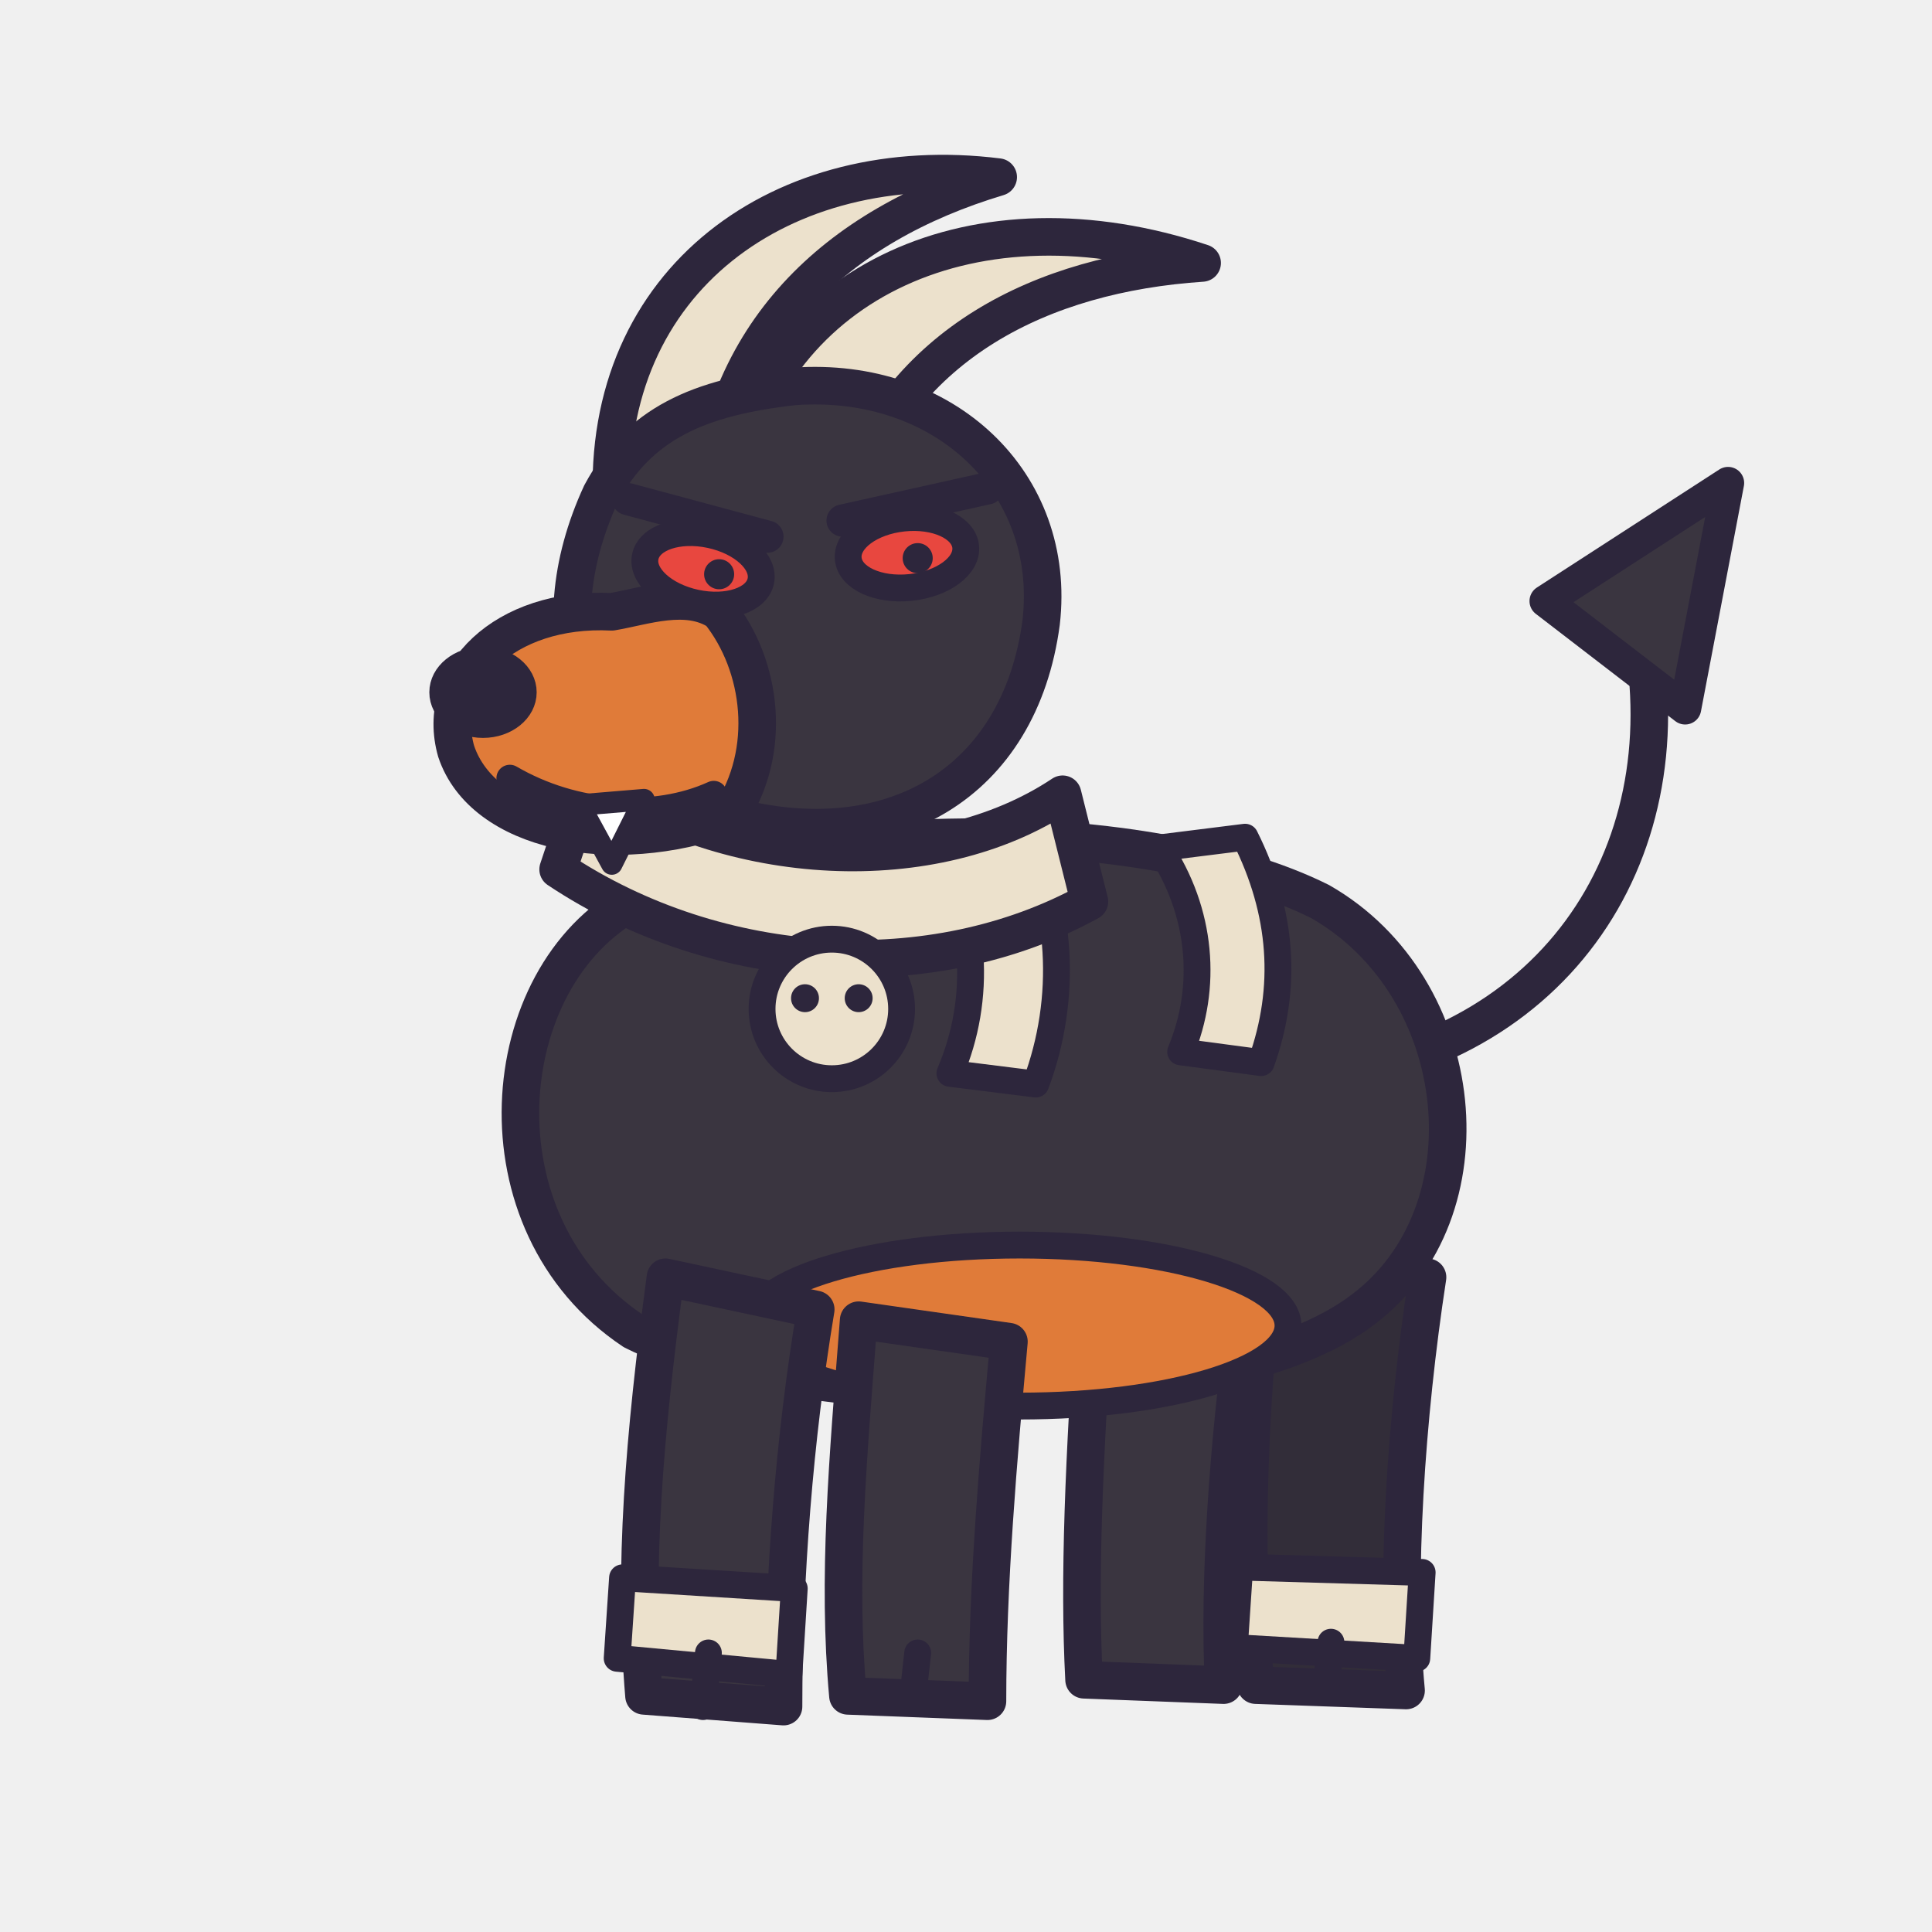
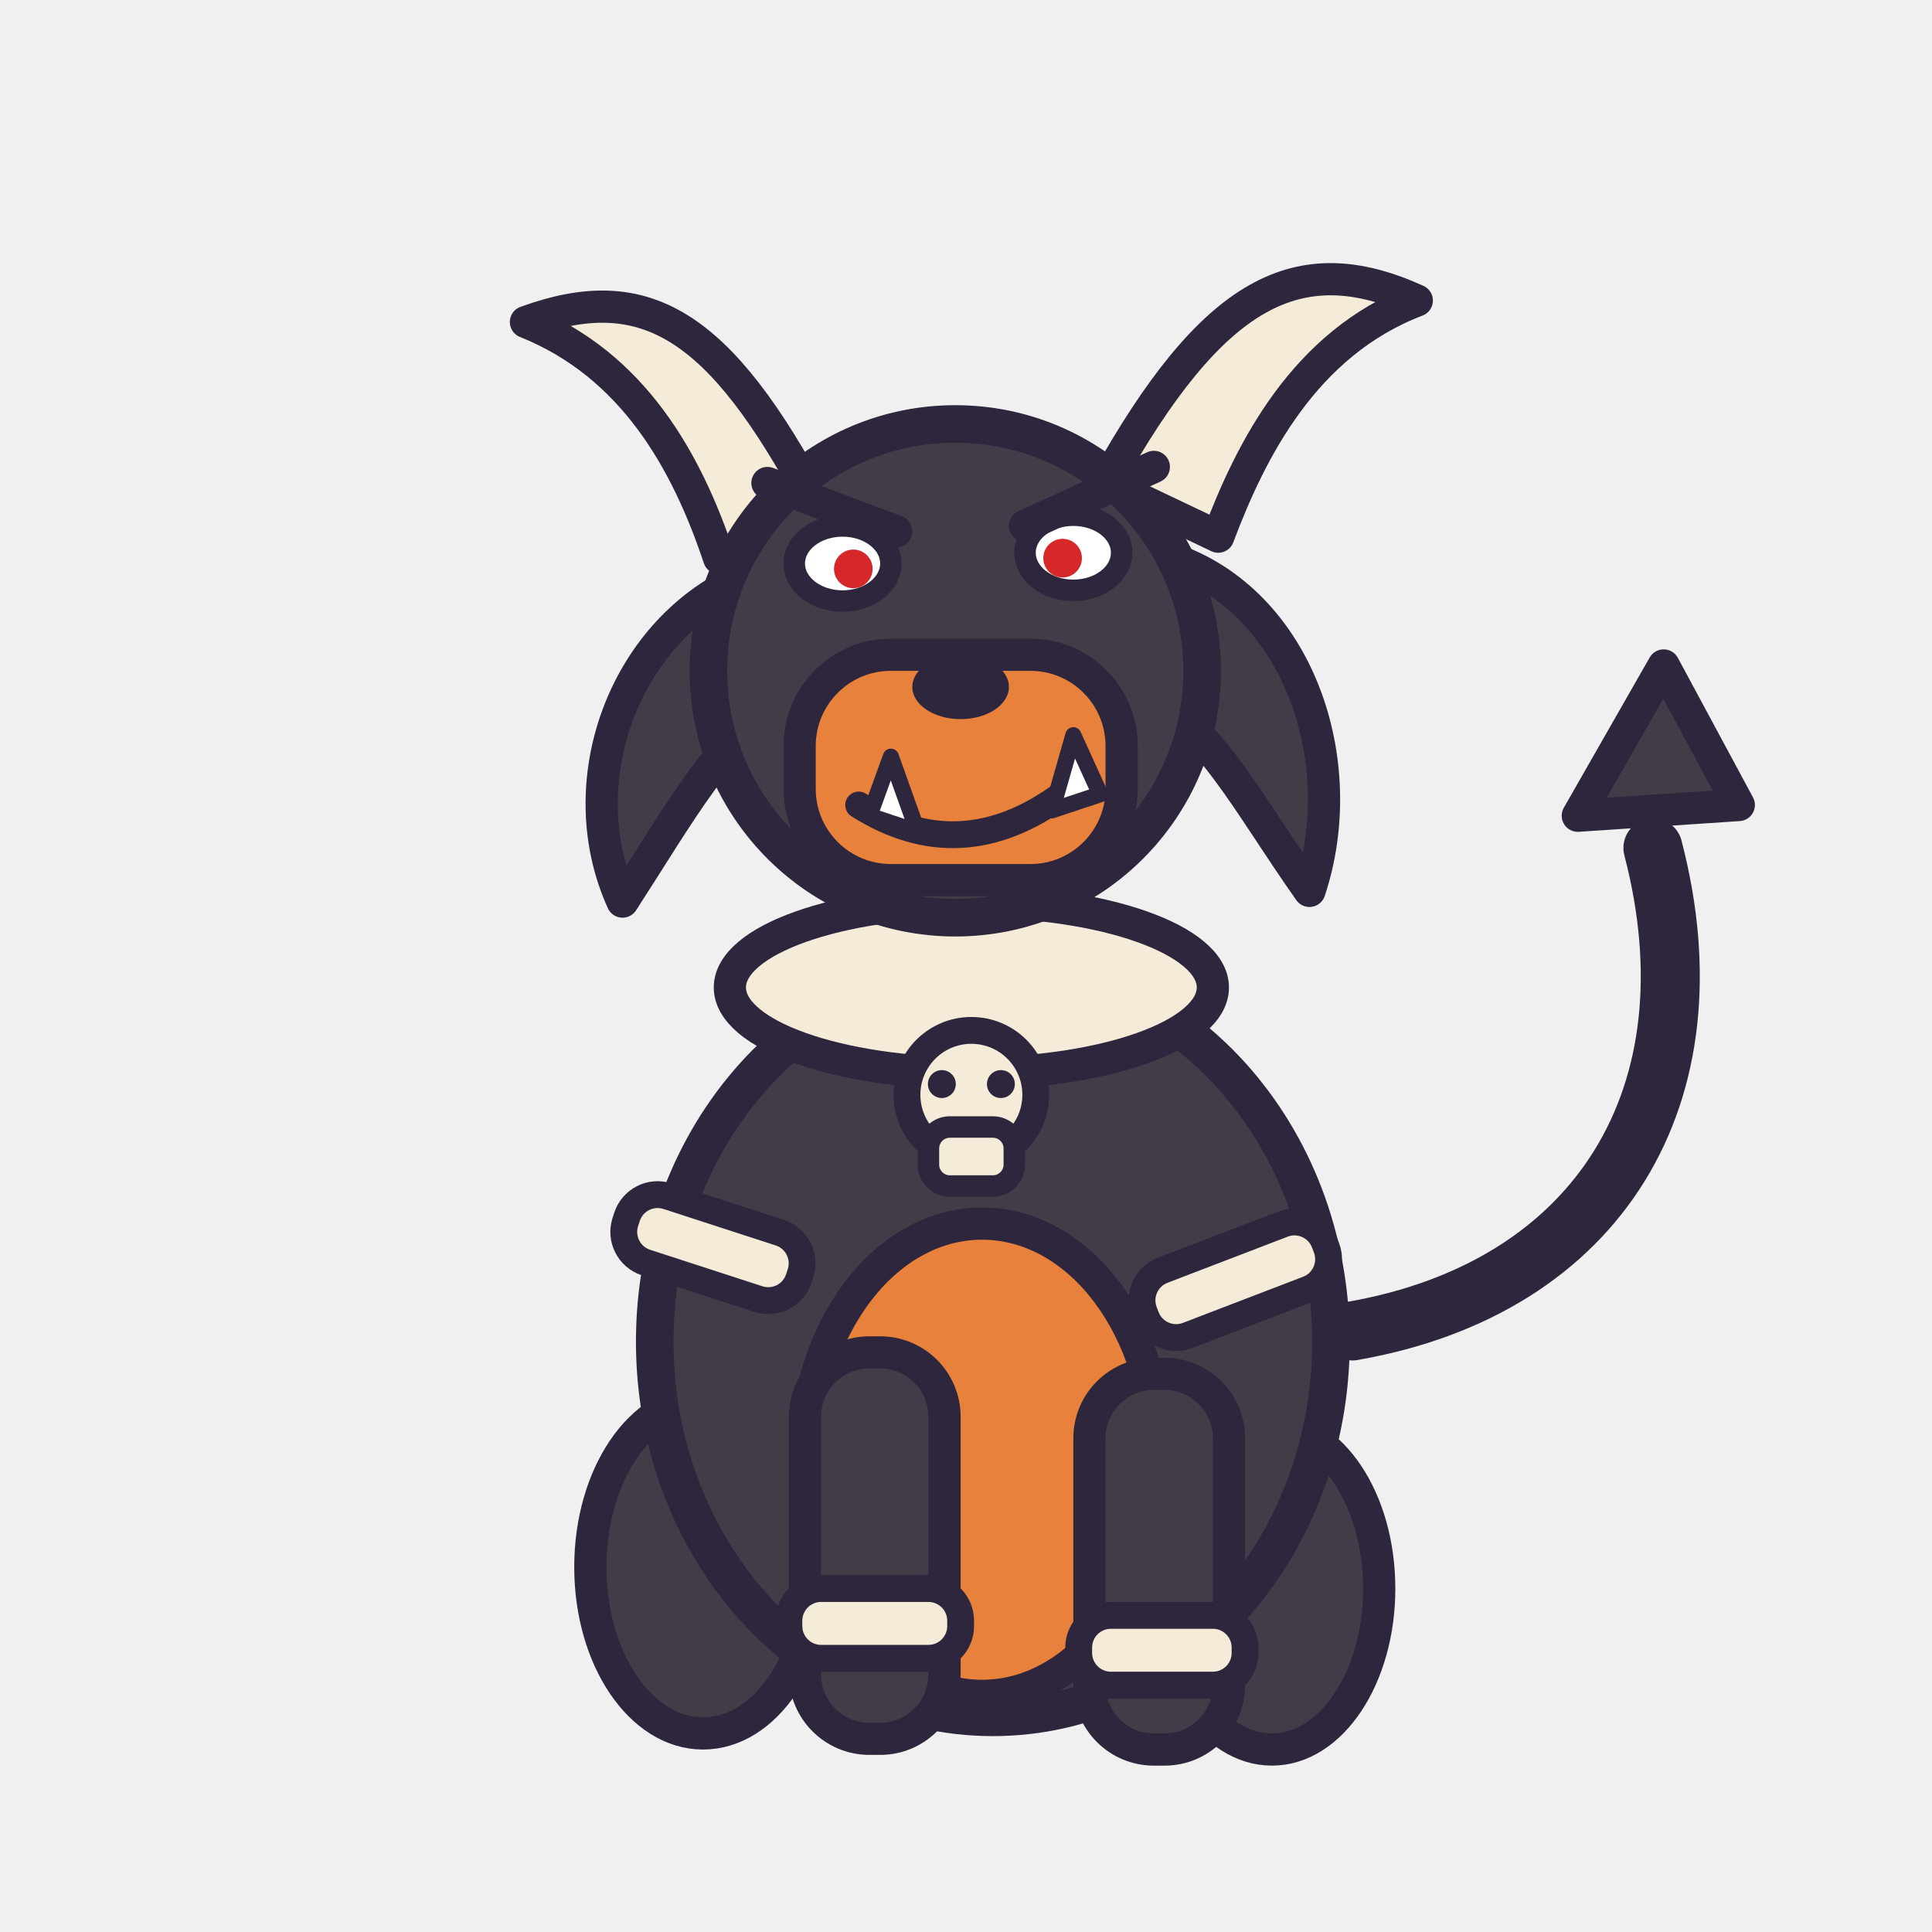
<svg xmlns="http://www.w3.org/2000/svg" viewBox="0 0 360 360">
-   <g stroke="#2d263c" stroke-width="7" stroke-linejoin="round" stroke-linecap="round">
-     <path d="M250,200 C295,192 316,152 304,110" fill="none" />
-     <polygon points="288,112 322,90 314,132" fill="#3a3540" stroke-width="6" />
-     <path d="M114,94 C112,52 146,28 186,33 C156,42 134,62 132,96 Z" fill="#ece1cc" />
-     <path d="M136,90 C144,52 182,35 224,49 C194,51 168,64 158,93 Z" fill="#ece1cc" />
-     <path d="M236,232 C232,268 232,294 234,314 L262,315 C260,294 262,264 266,238 Z" fill="#322d39" />
-     <path d="M204,242 C202,272 201,294 202,313 L228,314 C227,294 229,268 232,246 Z" fill="#3a3540" />
-     <path d="M231,292 L265,293 L264,309 L230,307 Z" fill="#ece1cc" stroke-width="5" />
-     <path d="M118,168 C92,182 88,228 118,248 C150,264 228,264 254,244 C278,226 274,184 246,168 C214,152 148,152 118,168 Z" fill="#3a3540" />
-     <ellipse cx="190" cy="247" rx="50" ry="15" fill="#e07b39" stroke-width="5" />
-     <path d="M174,156 C182,170 183,186 177,200 L193,202 C199,186 198,168 190,154 Z" fill="#ece1cc" stroke-width="5" />
-     <path d="M216,158 C224,170 225,184 220,196 L235,198 C240,184 239,170 232,156 Z" fill="#ece1cc" stroke-width="5" />
-     <path d="M124,238 C120,268 118,292 120,316 L146,318 C146,294 148,268 152,244 Z" fill="#3a3540" />
-     <path d="M160,246 C158,272 156,294 158,316 L184,317 C184,295 186,272 188,250 Z" fill="#3a3540" />
-     <path d="M116,294 L148,296 L147,312 L115,309 Z" fill="#ece1cc" stroke-width="5" />
-     <path d="M110,144 C136,162 174,164 198,148 L203,168 C174,184 134,182 104,162 Z" fill="#ece1cc" />
-     <circle cx="155" cy="188" r="13" fill="#ece1cc" stroke-width="5" />
-     <circle cx="150" cy="186" r="2.6" fill="#2d263c" stroke="none" />
-     <circle cx="160" cy="186" r="2.6" fill="#2d263c" stroke="none" />
-     <path d="M112,92 C100,118 108,144 136,152 C166,160 190,146 194,116 C197,90 176,70 148,72 C130,74 119,79 112,92 Z" fill="#3a3540" />
-     <path d="M114,114 C94,113 81,126 85,140 C90,155 114,160 136,152 C144,140 142,124 134,114 C128,110 120,113 114,114 Z" fill="#e07b39" />
-     <ellipse cx="90" cy="129" rx="8" ry="6.5" fill="#2d263c" stroke-width="4" />
-     <path d="M95,145 C107,152 122,153 133,148" fill="none" stroke-width="5" />
-     <path d="M108,150 L114,161 L120,149 Z" fill="#ffffff" stroke-width="4" />
-     <ellipse cx="131" cy="106" rx="11" ry="6.5" transform="rotate(12 131 106)" fill="#e8473f" stroke-width="5" />
-     <circle cx="134" cy="107" r="2.8" fill="#2d263c" stroke="none" />
-     <ellipse cx="169" cy="103" rx="11" ry="6.5" transform="rotate(-6 169 103)" fill="#e8473f" stroke-width="5" />
-     <circle cx="171" cy="104" r="2.8" fill="#2d263c" stroke="none" />
-     <path d="M117,93 L143,100" fill="none" stroke-width="6" />
-     <path d="M184,91 L157,97" fill="none" stroke-width="6" />
-     <path d="M131,318 L132,308" fill="none" stroke-width="5" />
-     <path d="M170,317 L171,308" fill="none" stroke-width="5" />
-     <path d="M247,315 L248,306" fill="none" stroke-width="5" />
-   </g>
+   <path d="M252 248 C298 240 320 204 308 158" fill="none" stroke="#2d263c" stroke-width="11" stroke-linecap="round" />
+   <polygon points="294,152 324,150 310,124" fill="#423c48" stroke="#2d263c" stroke-width="6" stroke-linejoin="round" />
+   <ellipse cx="131" cy="292" rx="21" ry="31" fill="#423c48" stroke="#2d263c" stroke-width="6" />
+   <ellipse cx="237" cy="296" rx="20" ry="30" fill="#423c48" stroke="#2d263c" stroke-width="6" />
+   <path d="M138 108 C116 118 106 146 116 168 C127 151 134 138 146 130 Z" fill="#423c48" stroke="#2d263c" stroke-width="6" stroke-linejoin="round" />
+   <path d="M218 104 C242 112 252 142 244 166 C232 149 226 136 212 128 Z" fill="#423c48" stroke="#2d263c" stroke-width="6" stroke-linejoin="round" />
+   <path d="M152 94 C134 60 120 52 98 60 C118 68 128 86 134 104 Z" fill="#f4ecd9" stroke="#2d263c" stroke-width="6" stroke-linejoin="round" />
+   <path d="M206 90 C226 54 242 46 264 56 C243 64 233 84 227 100 Z" fill="#f4ecd9" stroke="#2d263c" stroke-width="6" stroke-linejoin="round" />
+   <ellipse cx="185" cy="250" rx="63" ry="70" fill="#423c48" stroke="#2d263c" stroke-width="7" />
+   <ellipse cx="183" cy="272" rx="33" ry="44" fill="#e8813c" stroke="#2d263c" stroke-width="6" />
+   <rect x="116" y="226" width="34" height="13" rx="6" fill="#f4ecd9" stroke="#2d263c" stroke-width="5" transform="rotate(18 133 232)" />
+   <rect x="212" y="232" width="36" height="13" rx="6" fill="#f4ecd9" stroke="#2d263c" stroke-width="5" transform="rotate(-21 230 238)" />
+   <rect x="150" y="252" width="26" height="72" rx="12" fill="#423c48" stroke="#2d263c" stroke-width="6" />
+   <rect x="203" y="256" width="26" height="70" rx="12" fill="#423c48" stroke="#2d263c" stroke-width="6" />
+   <rect x="147" y="296" width="32" height="13" rx="6" fill="#f4ecd9" stroke="#2d263c" stroke-width="5" />
+   <rect x="201" y="301" width="31" height="13" rx="6" fill="#f4ecd9" stroke="#2d263c" stroke-width="5" />
+   <ellipse cx="181" cy="184" rx="45" ry="16" fill="#f4ecd9" stroke="#2d263c" stroke-width="6" />
+   <circle cx="181" cy="204" r="12" fill="#f4ecd9" stroke="#2d263c" stroke-width="5" />
+   <rect x="173" y="210" width="16" height="11" rx="4" fill="#f4ecd9" stroke="#2d263c" stroke-width="4" />
+   <circle cx="175.5" cy="202" r="2.6" fill="#2d263c" />
+   <circle cx="186.5" cy="202" r="2.6" fill="#2d263c" />
+   <circle cx="178" cy="125" r="46" fill="#423c48" stroke="#2d263c" stroke-width="7" />
+   <rect x="149" y="122" width="60" height="42" rx="17" fill="#e8813c" stroke="#2d263c" stroke-width="6" />
+   <ellipse cx="179" cy="128" rx="9" ry="6" fill="#2d263c" />
+   <path d="M160 150 Q179 162 198 148" fill="none" stroke="#2d263c" stroke-width="5" stroke-linecap="round" />
+   <polygon points="162,152 171,155 166,141" fill="#ffffff" stroke="#2d263c" stroke-width="3" stroke-linejoin="round" />
+   <polygon points="196,151 205,148 200,137" fill="#ffffff" stroke="#2d263c" stroke-width="3" stroke-linejoin="round" />
+   <ellipse cx="157" cy="105" rx="9" ry="7" fill="#ffffff" stroke="#2d263c" stroke-width="4" />
+   <ellipse cx="200" cy="103" rx="9" ry="7" fill="#ffffff" stroke="#2d263c" stroke-width="4" />
+   <circle cx="159" cy="106" r="3.6" fill="#d62828" />
+   <circle cx="198" cy="104" r="3.6" fill="#d62828" />
+   <path d="M143 90 L167 99" stroke="#2d263c" stroke-width="6" stroke-linecap="round" />
+   <path d="M215 87 L191 98" stroke="#2d263c" stroke-width="6" stroke-linecap="round" />
</svg>
